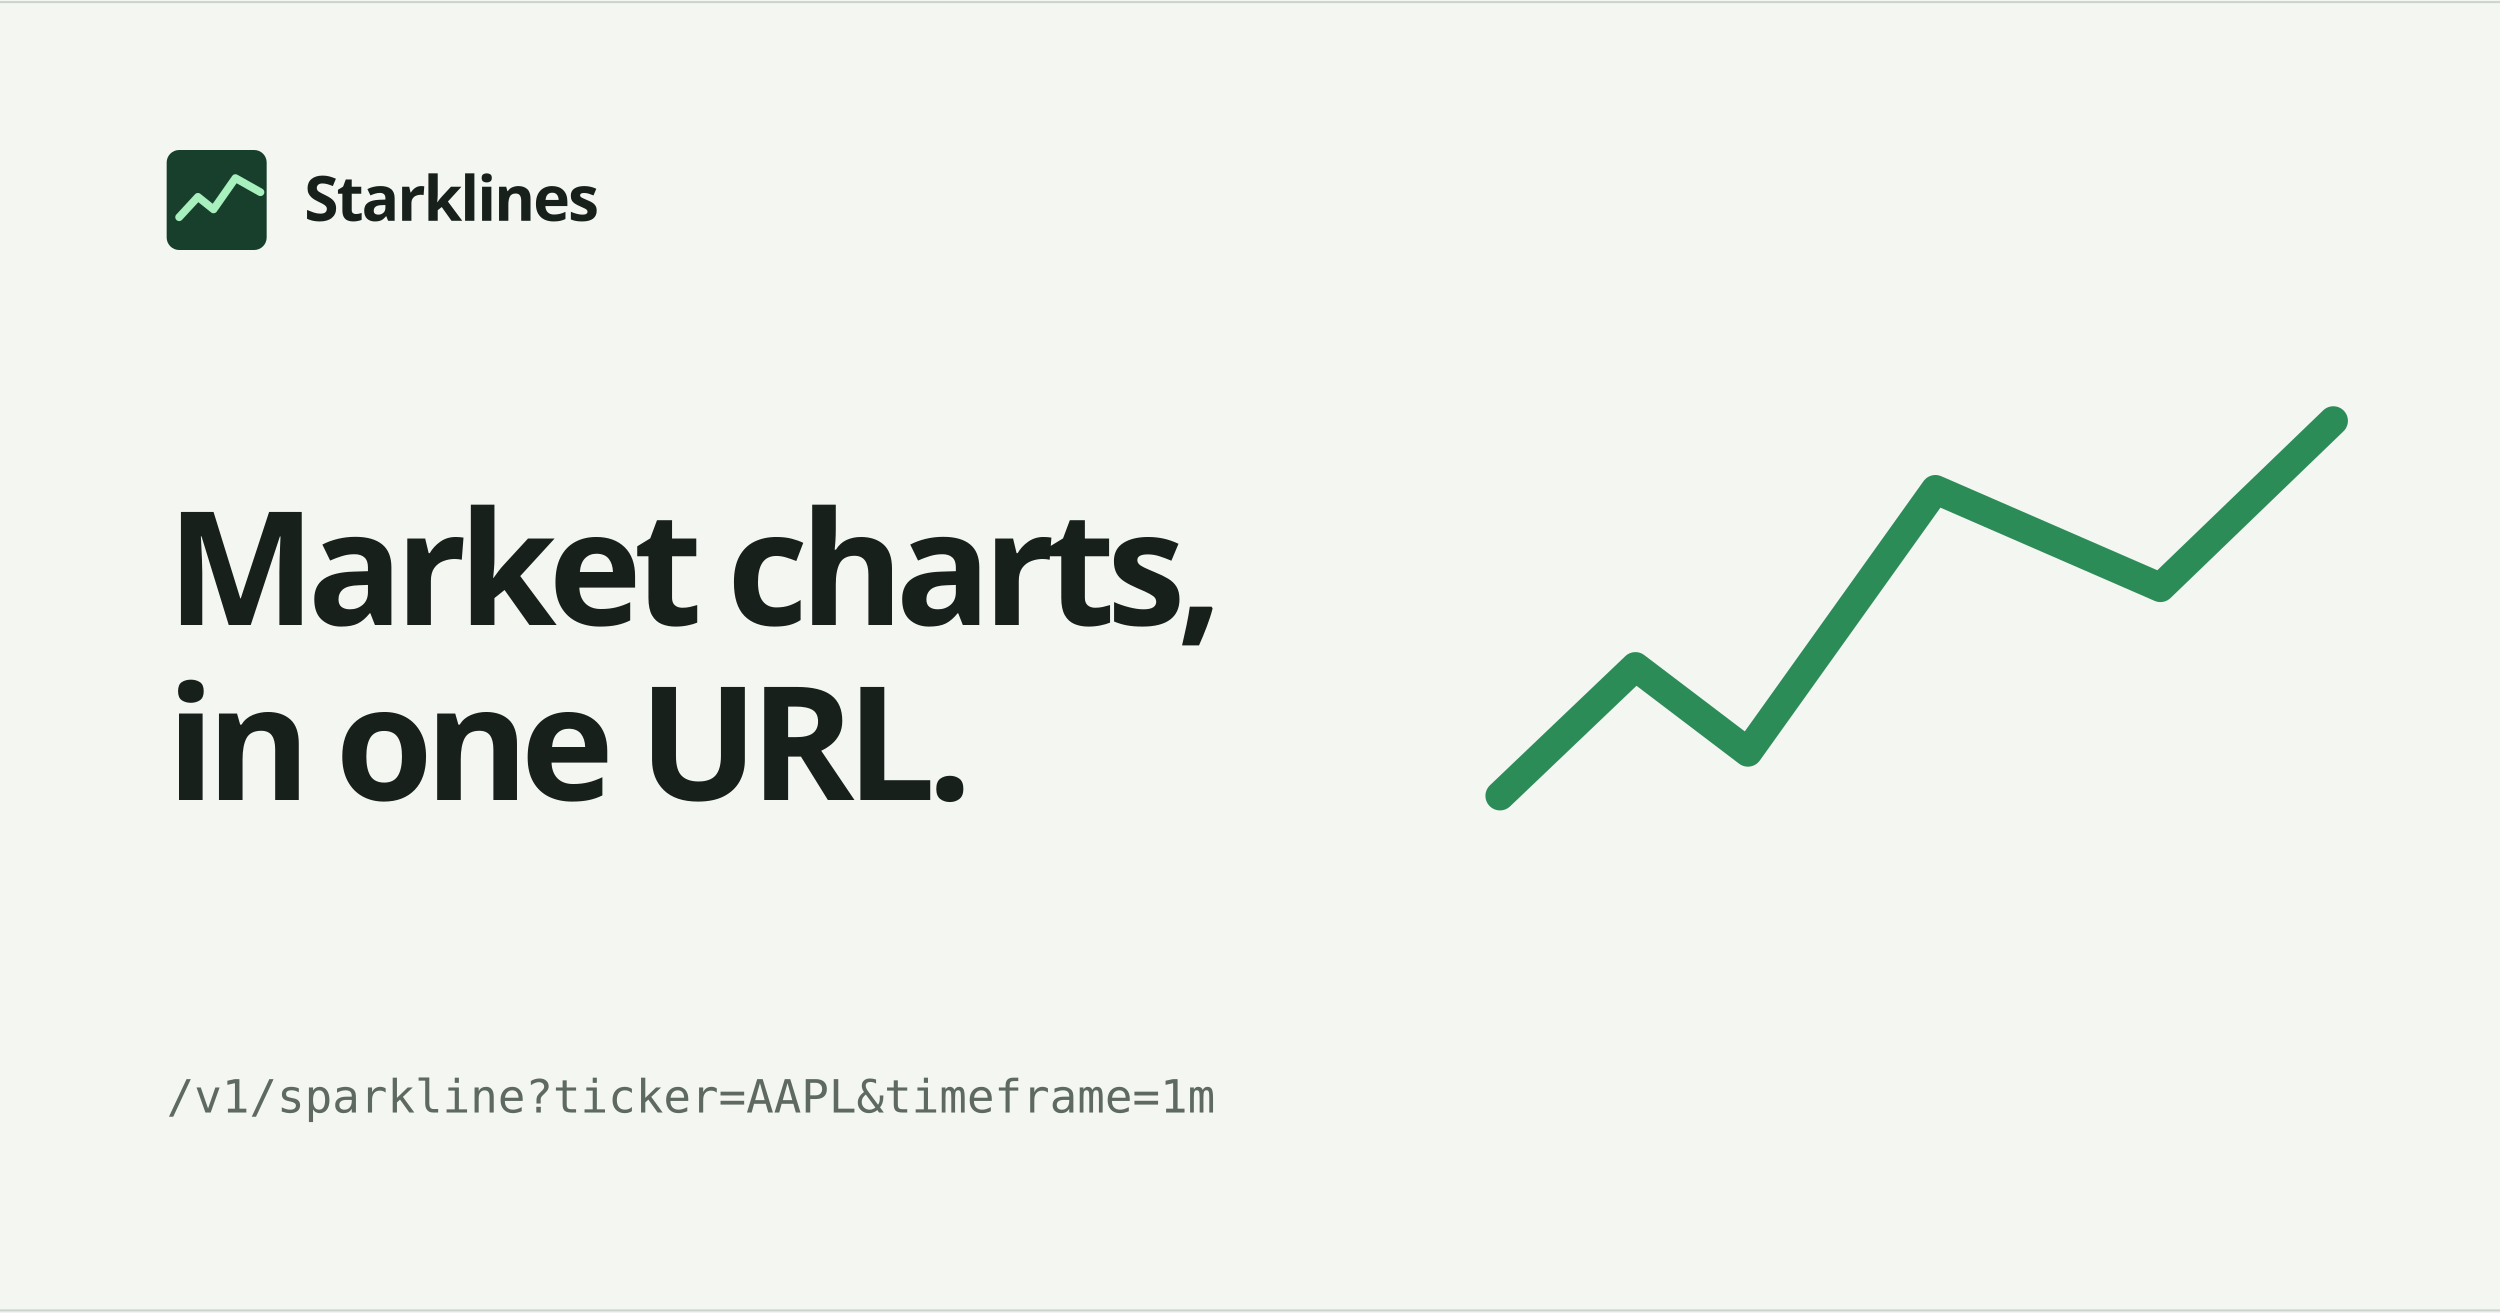
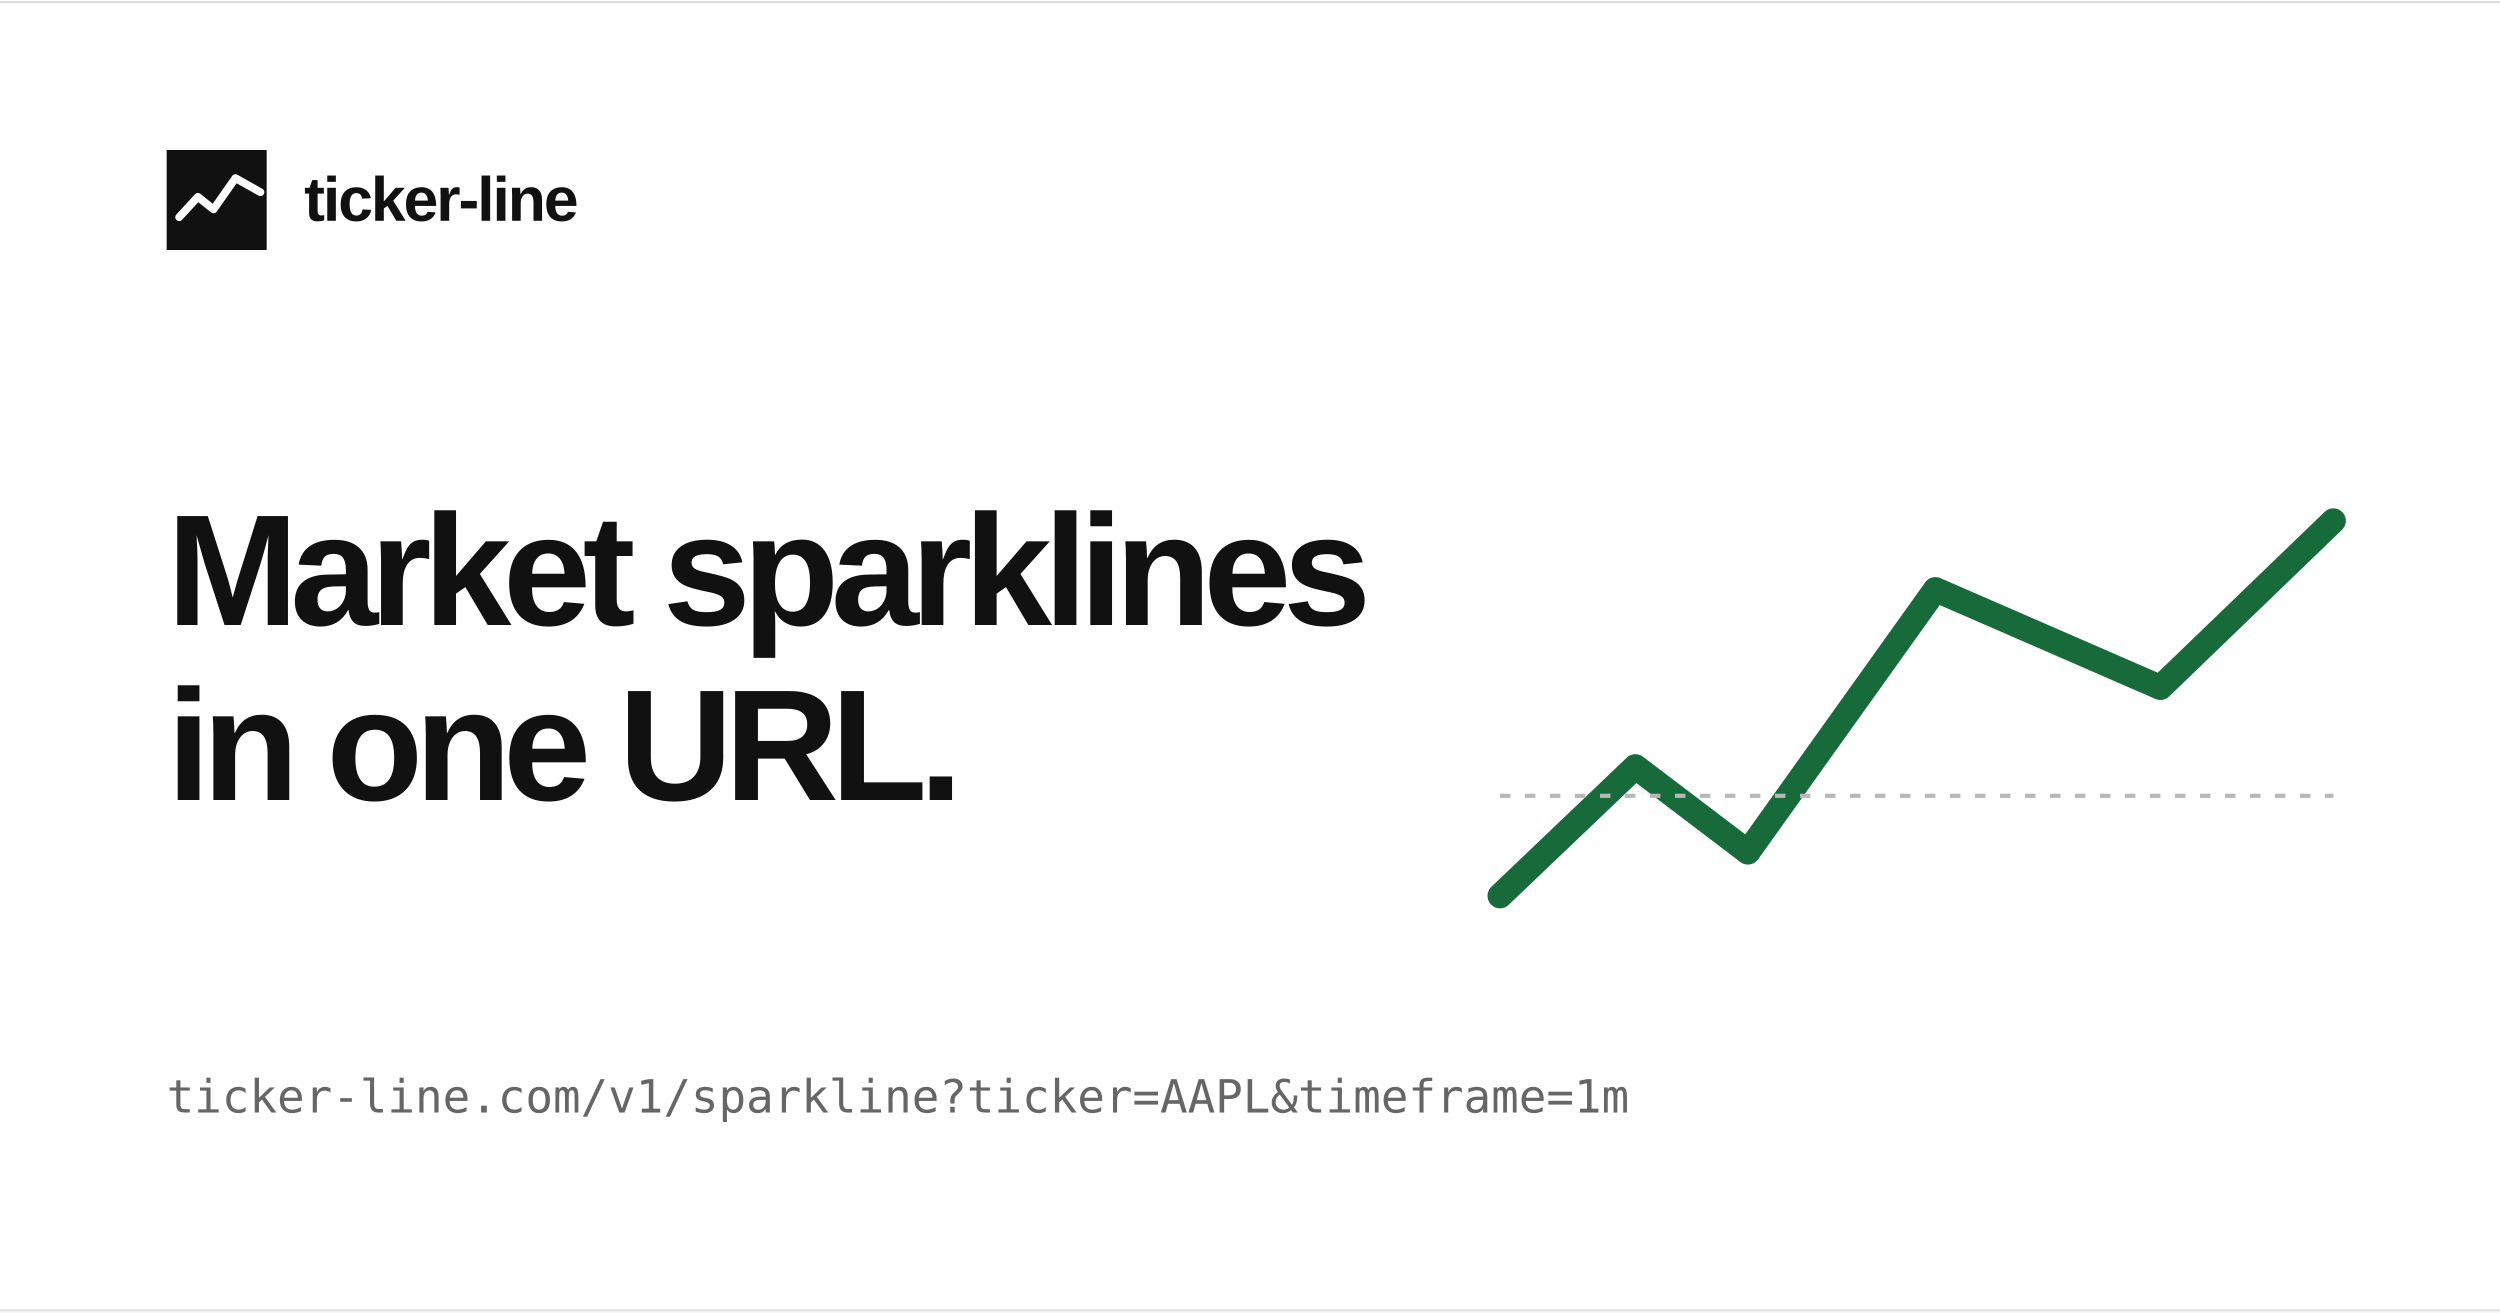
<svg xmlns="http://www.w3.org/2000/svg" viewBox="0 0 1200 630" role="img" aria-labelledby="title desc">
-   <rect width="1200" height="630" fill="#f4f6f2" />
-   <path d="M0 1h1200M0 629h1200" stroke="#ccd4ce" />
+   <rect width="1200" height="630" fill="#ffffff" />
+   <path d="M0 1h1200M0 629h1200" stroke="#dedede" />
  <g transform="translate(80 72)">
-     <rect width="48" height="48" rx="6" fill="#173f2c" />
-     <path d="M6 32.25 15 22.5l7.5 6 10.5-15 12 6.75" fill="none" stroke="#a9f0bf" stroke-width="3.75" stroke-linecap="round" stroke-linejoin="round" />
-     <text x="66" y="34" fill="#18201b" font-family="ui-sans-serif,system-ui,sans-serif" font-size="30" font-weight="650" letter-spacing="-1">Starklines</text>
+     <rect width="48" height="48" fill="#111111" />
+     <path d="M6 32.25 15 22.5l7.5 6 10.5-15 12 6.75" fill="none" stroke="#ffffff" stroke-width="3.75" stroke-linecap="round" stroke-linejoin="round" />
+     <text x="66" y="34" fill="#111111" font-family="Arial,Helvetica,sans-serif" font-size="30" font-weight="650" letter-spacing="-1">ticker-line</text>
  </g>
-   <text x="80" y="300" fill="#18201b" font-family="ui-sans-serif,system-ui,sans-serif" font-size="76" font-weight="700" letter-spacing="-4">Market charts,</text>
-   <text x="80" y="384" fill="#18201b" font-family="ui-sans-serif,system-ui,sans-serif" font-size="76" font-weight="700" letter-spacing="-4">in one URL.</text>
-   <path d="M720 382 785 320l54 41 90-126 108 47 83-80" fill="none" stroke="#2c8c57" stroke-width="14" stroke-linecap="round" stroke-linejoin="round" />
-   <text x="80" y="534" fill="#5d6961" font-family="ui-monospace,SFMono-Regular,Consolas,monospace" font-size="22">/v1/sparkline?ticker=AAPL&amp;timeframe=1m</text>
+   <text x="80" y="300" fill="#111111" font-family="Arial,Helvetica,sans-serif" font-size="76" font-weight="700" letter-spacing="-4">Market sparklines</text>
+   <text x="80" y="384" fill="#111111" font-family="Arial,Helvetica,sans-serif" font-size="76" font-weight="700" letter-spacing="-4">in one URL.</text>
+   <path d="M720 430 785 368l54 41 90-126 108 47 83-80" fill="none" stroke="#176b3a" stroke-width="12" stroke-linecap="round" stroke-linejoin="round" />
+   <path d="M720 382h400" stroke="#b8b8b8" stroke-width="2" stroke-dasharray="5 7" />
+   <text x="80" y="534" fill="#666666" font-family="SFMono-Regular,Consolas,monospace" font-size="22">ticker-line.com/v1/sparkline?ticker=AAPL&amp;timeframe=1m</text>
</svg>
